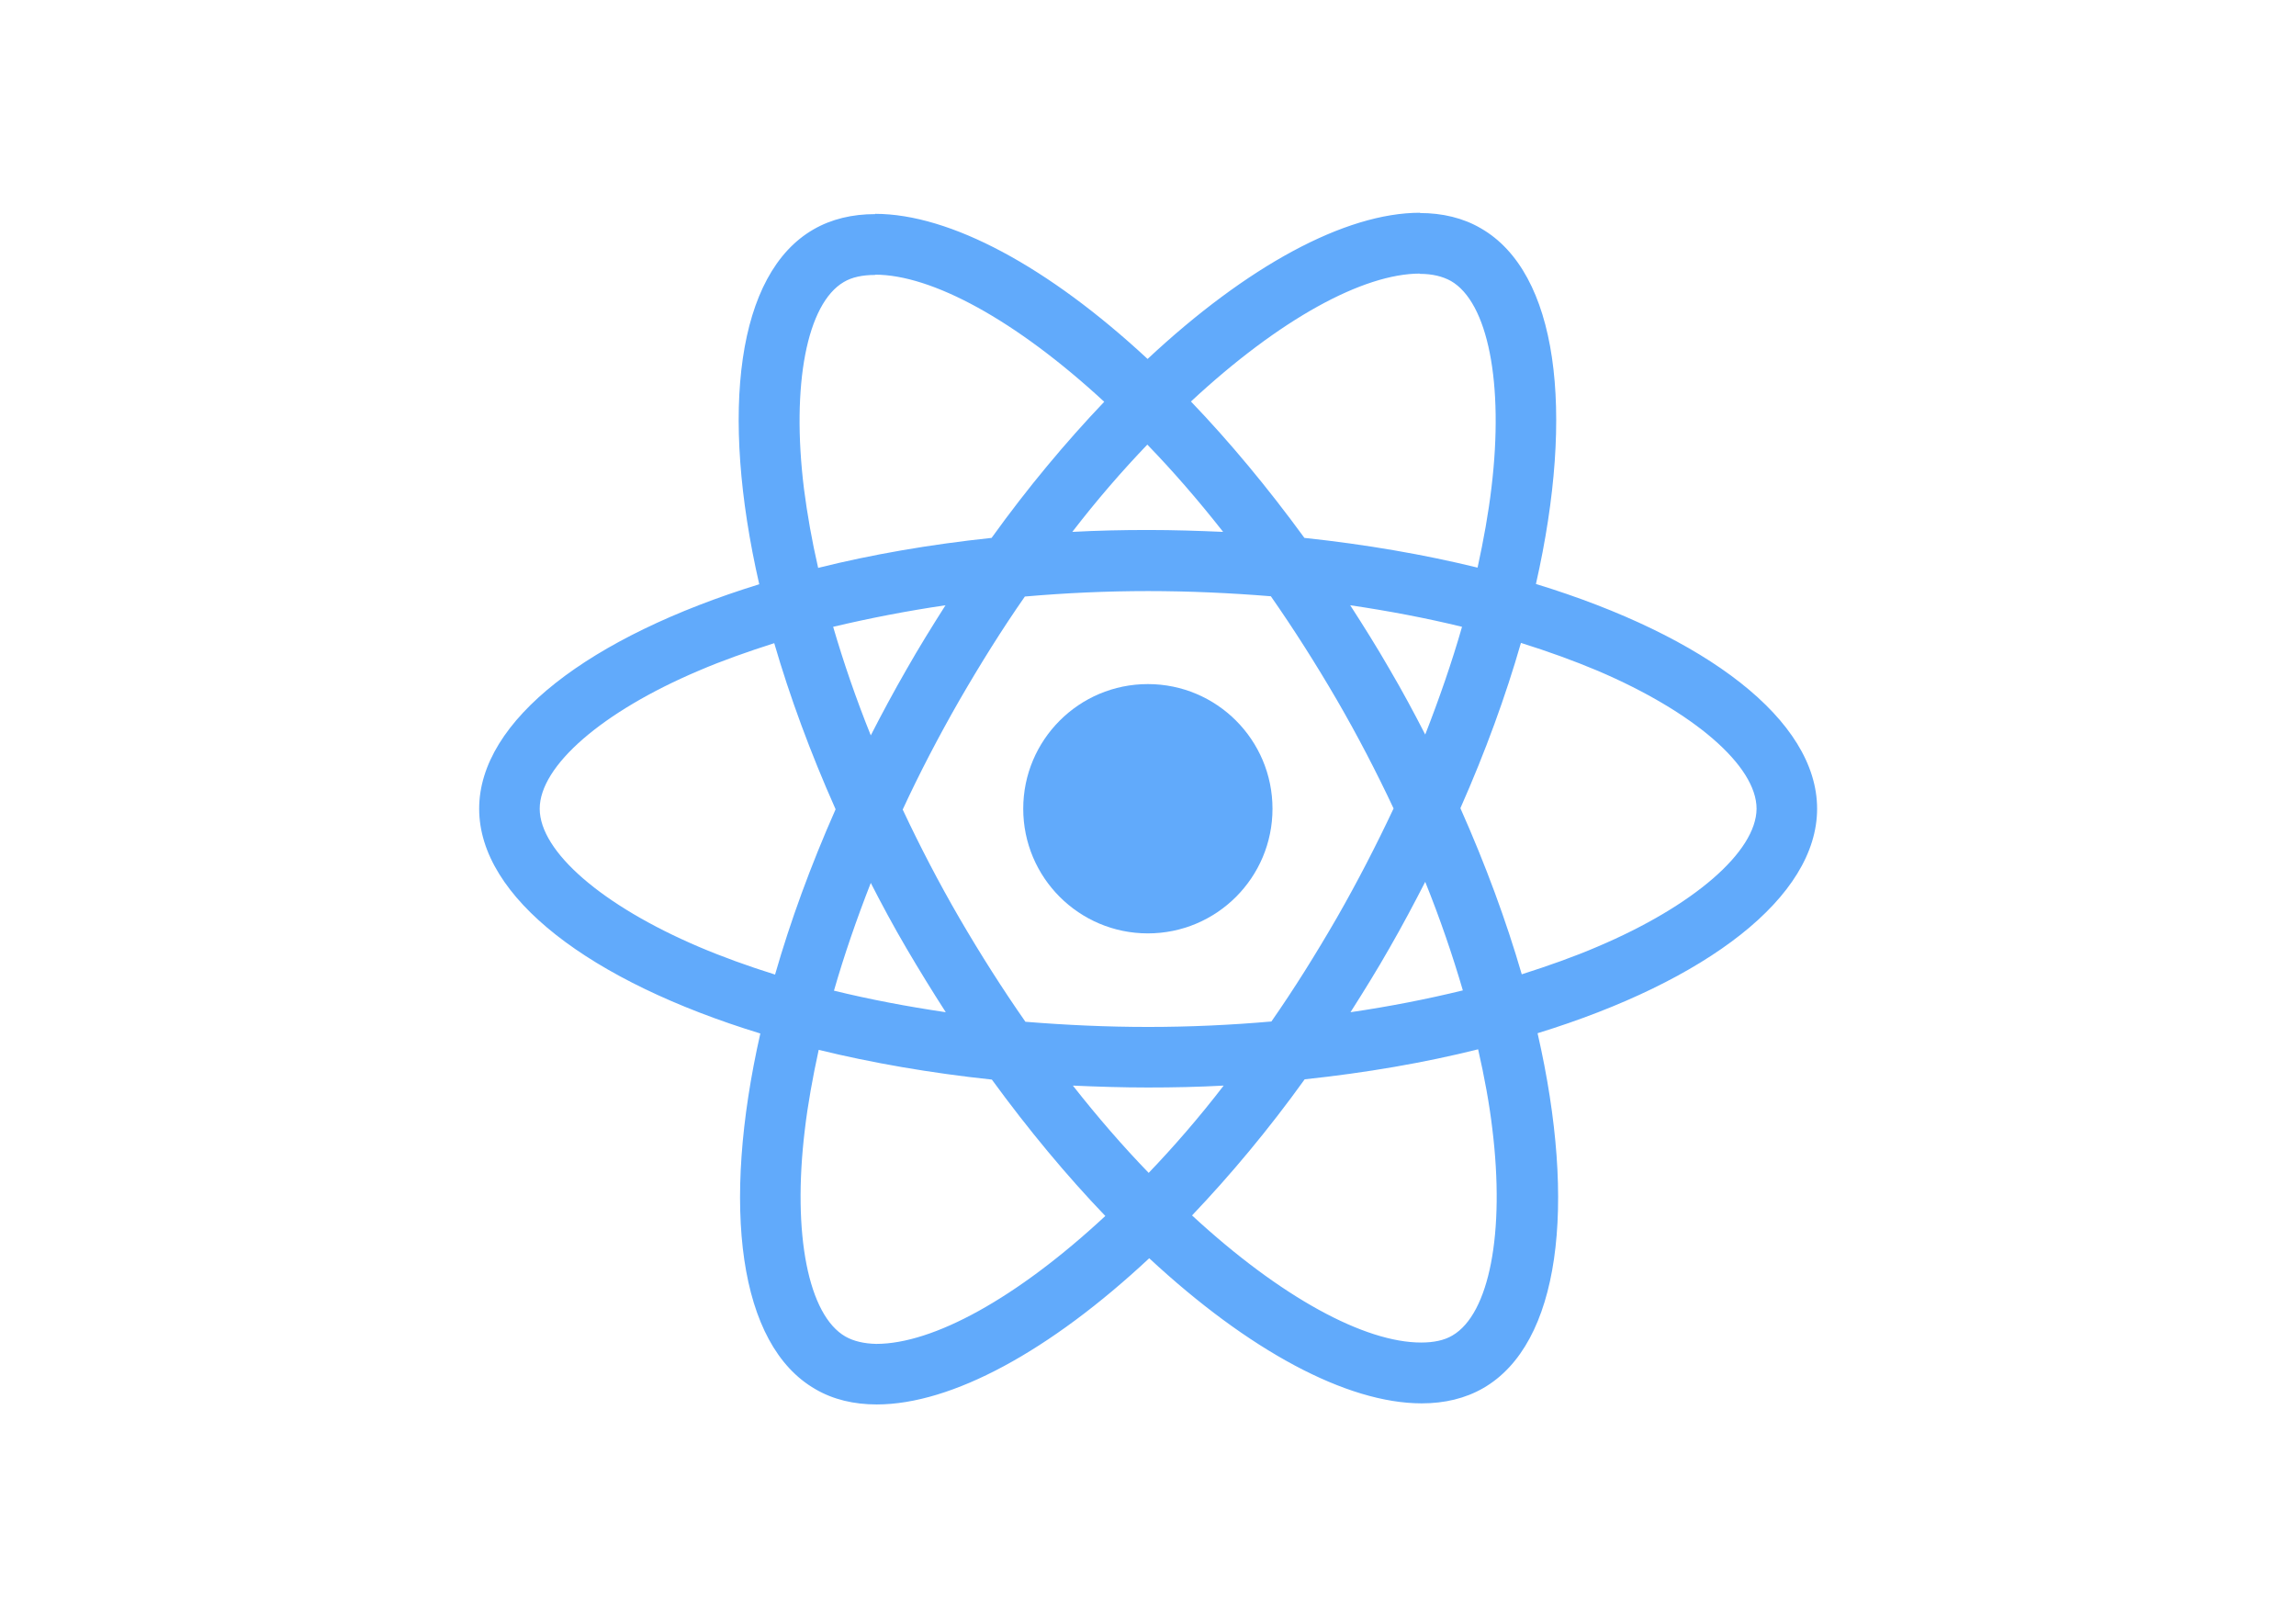
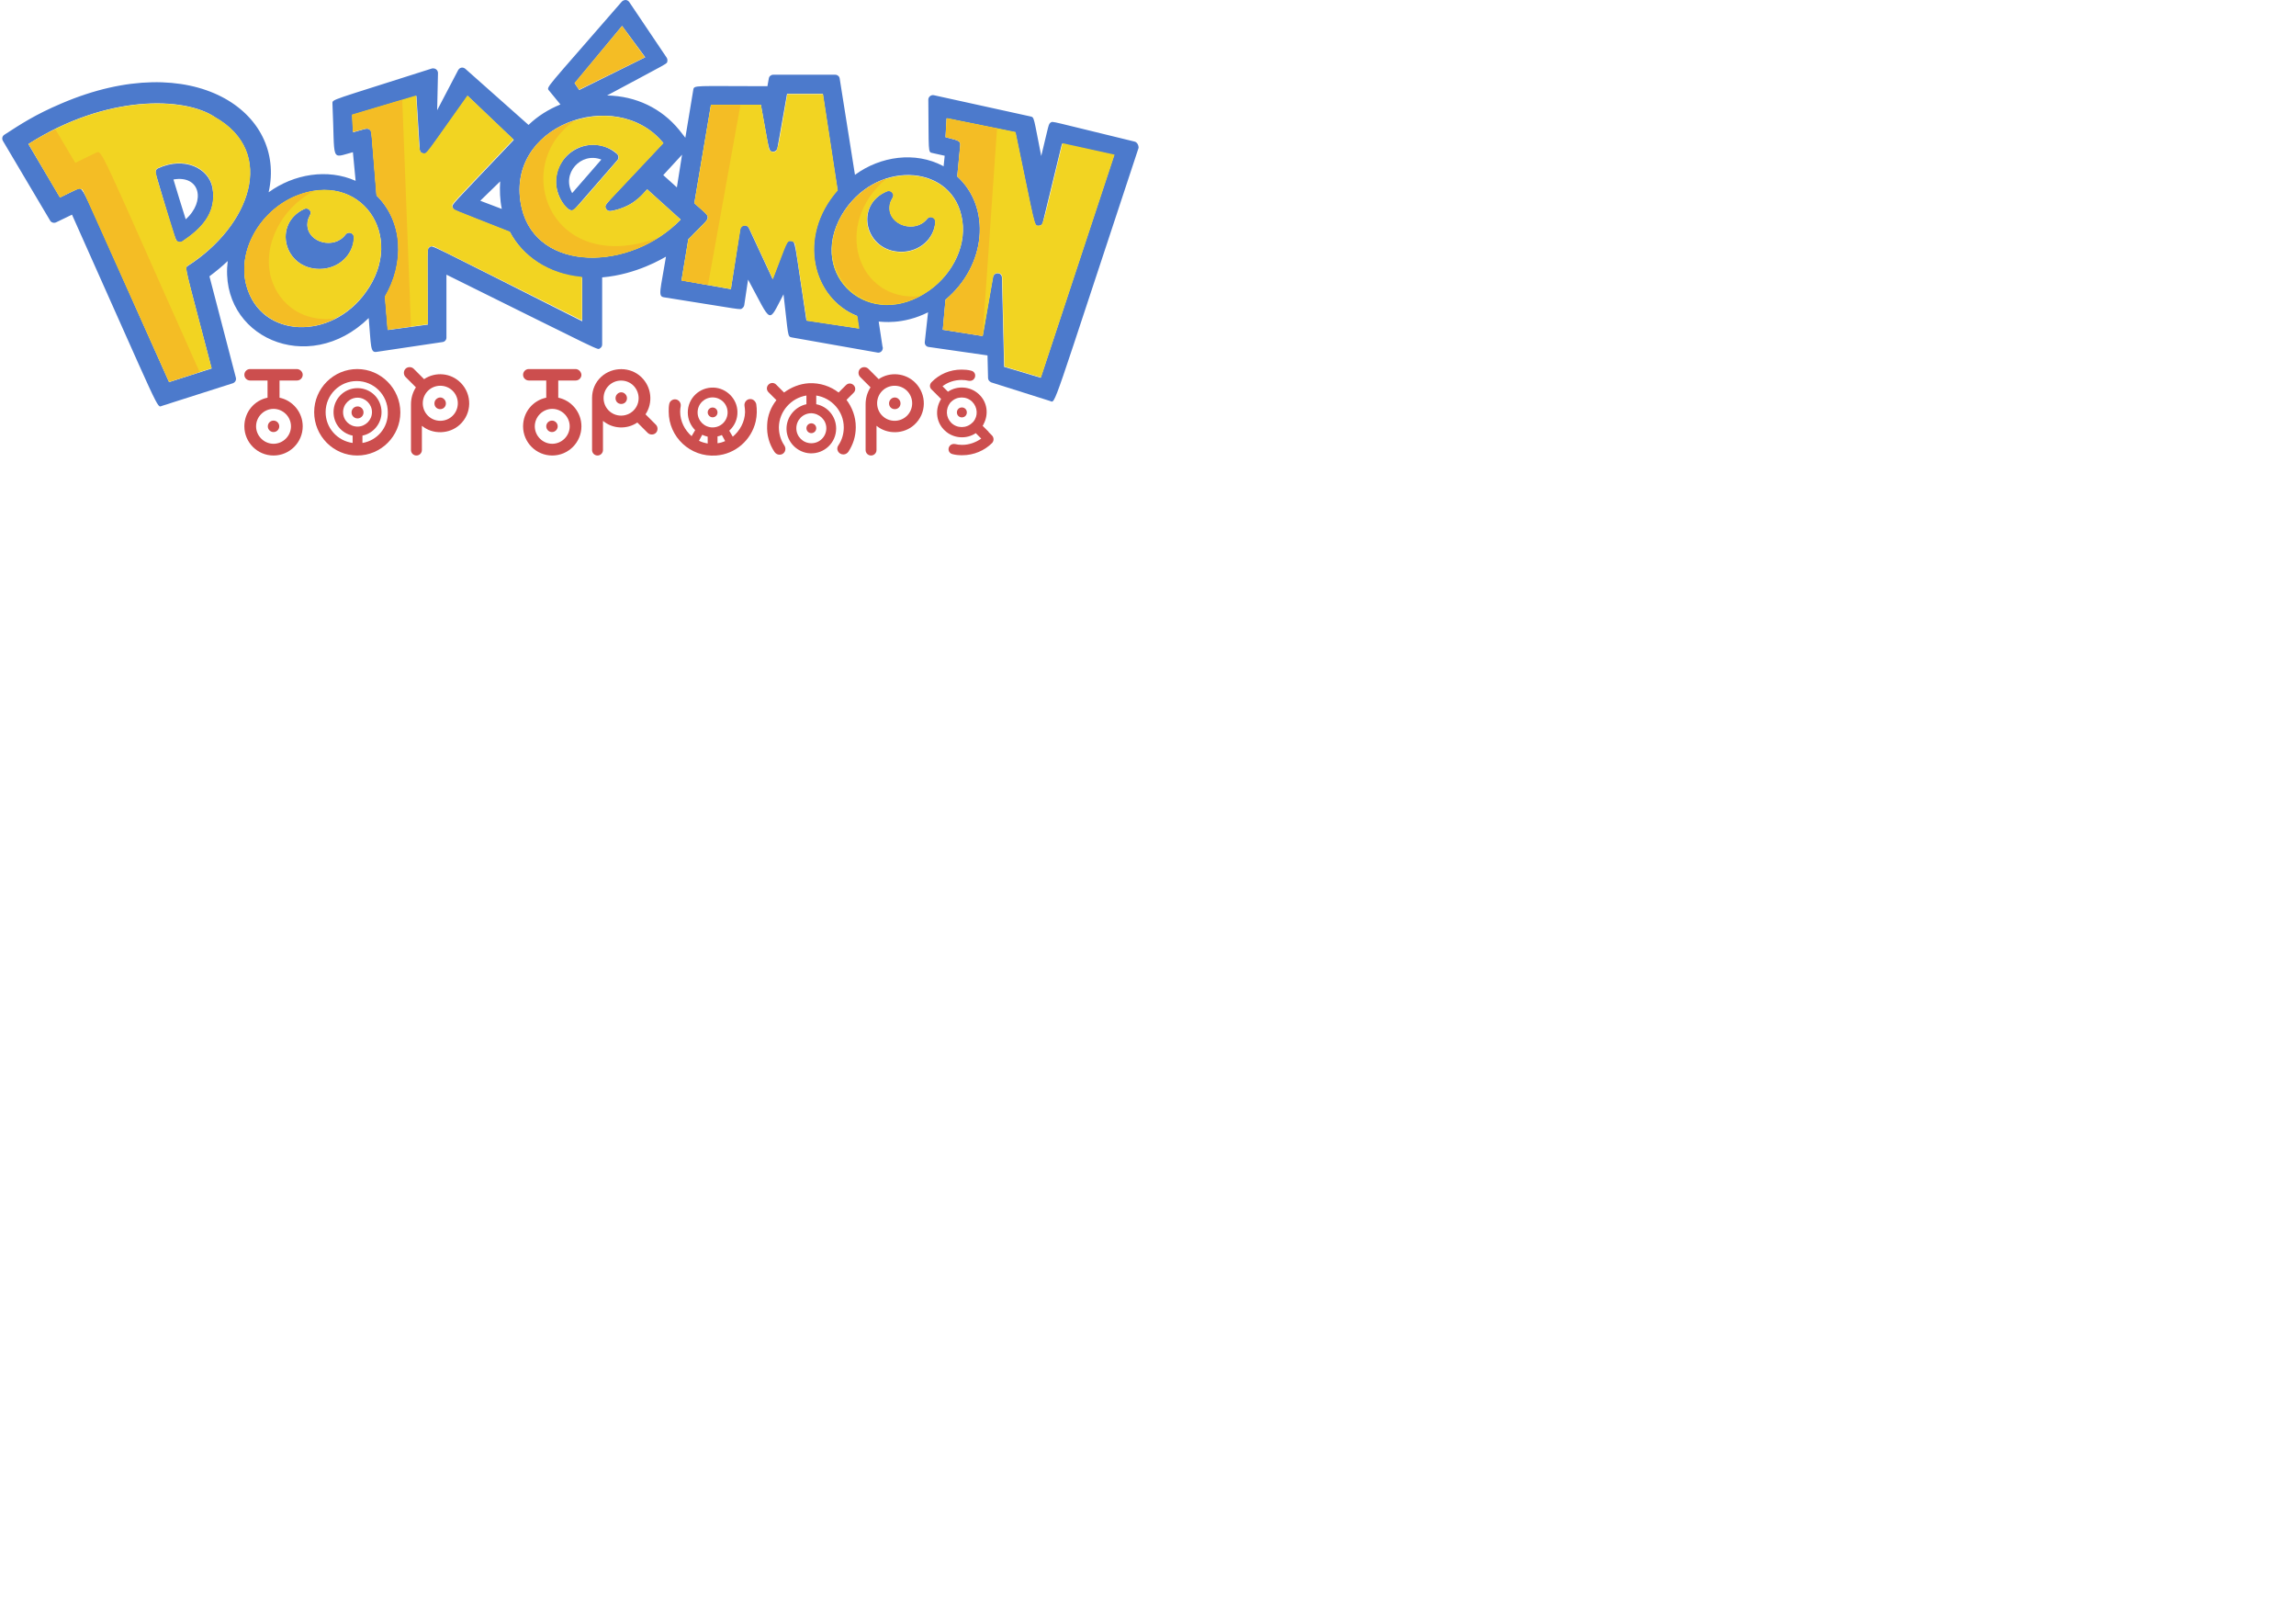
<svg xmlns="http://www.w3.org/2000/svg" viewBox="0 0 841.9 595.3">
-   <g fill="#61AAFB">
-     <path d="M666.3 296.5c0-32.5-40.7-63.3-103.1-82.4 14.4-63.6 8-114.2-20.2-130.4-6.5-3.8-14.1-5.6-22.4-5.6v22.3c4.6 0 8.3.9 11.4 2.6 13.6 7.8 19.5 37.5 14.9 75.7-1.1 9.4-2.9 19.3-5.1 29.4-19.6-4.8-41-8.5-63.5-10.9-13.5-18.5-27.5-35.3-41.6-50 32.6-30.3 63.2-46.9 84-46.9V78c-27.5 0-63.5 19.6-99.9 53.6-36.4-33.8-72.4-53.2-99.9-53.2v22.3c20.7 0 51.4 16.5 84 46.6-14 14.7-28 31.4-41.3 49.9-22.6 2.4-44 6.1-63.6 11-2.3-10-4-19.7-5.2-29-4.7-38.2 1.1-67.9 14.6-75.8 3-1.8 6.9-2.6 11.5-2.6V78.5c-8.4 0-16 1.8-22.6 5.6-28.1 16.2-34.4 66.7-19.9 130.1-62.2 19.2-102.7 49.9-102.7 82.3 0 32.5 40.7 63.3 103.1 82.4-14.4 63.6-8 114.2 20.2 130.4 6.5 3.8 14.1 5.6 22.5 5.6 27.5 0 63.5-19.6 99.9-53.6 36.4 33.8 72.4 53.2 99.9 53.2 8.4 0 16-1.8 22.6-5.6 28.1-16.2 34.4-66.7 19.9-130.1 62-19.1 102.5-49.9 102.5-82.3zm-130.2-66.7c-3.7 12.9-8.3 26.2-13.5 39.5-4.1-8-8.4-16-13.1-24-4.6-8-9.5-15.8-14.4-23.4 14.2 2.1 27.9 4.7 41 7.9zm-45.8 106.5c-7.8 13.5-15.8 26.3-24.1 38.2-14.9 1.3-30 2-45.2 2-15.1 0-30.2-.7-45-1.9-8.3-11.9-16.4-24.6-24.2-38-7.6-13.1-14.5-26.4-20.8-39.8 6.2-13.4 13.2-26.8 20.7-39.9 7.8-13.5 15.8-26.3 24.1-38.2 14.9-1.3 30-2 45.2-2 15.1 0 30.2.7 45 1.9 8.3 11.9 16.4 24.6 24.2 38 7.6 13.1 14.5 26.4 20.8 39.8-6.3 13.4-13.2 26.8-20.7 39.9zm32.3-13c5.4 13.4 10 26.8 13.8 39.8-13.1 3.2-26.9 5.9-41.2 8 4.9-7.7 9.8-15.6 14.4-23.7 4.6-8 8.9-16.1 13-24.1zM421.2 430c-9.3-9.6-18.6-20.3-27.8-32 9 .4 18.2.7 27.5.7 9.4 0 18.7-.2 27.8-.7-9 11.7-18.3 22.4-27.5 32zm-74.4-58.9c-14.2-2.1-27.9-4.7-41-7.9 3.7-12.9 8.3-26.2 13.5-39.5 4.1 8 8.4 16 13.1 24 4.7 8 9.5 15.8 14.4 23.4zM420.7 163c9.3 9.6 18.6 20.3 27.8 32-9-.4-18.2-.7-27.5-.7-9.4 0-18.7.2-27.8.7 9-11.7 18.3-22.4 27.5-32zm-74 58.9c-4.9 7.7-9.8 15.6-14.4 23.7-4.6 8-8.9 16-13 24-5.4-13.4-10-26.8-13.8-39.8 13.1-3.1 26.9-5.8 41.2-7.9zm-90.5 125.2c-35.4-15.1-58.3-34.9-58.3-50.6 0-15.7 22.9-35.6 58.3-50.6 8.6-3.7 18-7 27.7-10.1 5.7 19.6 13.2 40 22.5 60.9-9.2 20.8-16.6 41.1-22.2 60.6-9.9-3.1-19.3-6.5-28-10.2zM310 490c-13.6-7.8-19.5-37.5-14.9-75.7 1.1-9.4 2.9-19.3 5.1-29.4 19.6 4.8 41 8.5 63.5 10.9 13.5 18.5 27.5 35.3 41.6 50-32.6 30.3-63.2 46.9-84 46.9-4.5-.1-8.3-1-11.3-2.7zm237.2-76.2c4.7 38.2-1.1 67.9-14.6 75.8-3 1.8-6.9 2.6-11.5 2.6-20.7 0-51.4-16.5-84-46.6 14-14.7 28-31.4 41.3-49.9 22.6-2.4 44-6.1 63.6-11 2.3 10.1 4.1 19.8 5.2 29.1zm38.5-66.7c-8.6 3.7-18 7-27.7 10.1-5.7-19.6-13.2-40-22.5-60.9 9.2-20.8 16.6-41.1 22.2-60.6 9.9 3.1 19.3 6.5 28.1 10.2 35.4 15.1 58.3 34.9 58.3 50.6-.1 15.7-23 35.6-58.4 50.6zM320.8 78.4z" />
-     <circle cx="420.9" cy="296.5" r="45.7" />
-     <path d="M520.5 78.1z" />
-   </g>
+   <svg width="418" height="196" viewBox="0 0 418 196" fill="none">
+     <path d="M58 61.7C57.2 62 56.9 62.9 57.1 63.7C64.5 88.9 64.4 88.3 65.4 88.7C65.9 88.9 66.5 88.8 66.9 88.5C73.3 84.2 79.7 78.4 77.9 68.8C76.5 61.6 67.5 57.3 58 61.7ZM68.1 80.4C64.8 69.6 66.7 76.2 63.6 65.8C73.4 64.1 75.5 73.8 68.1 80.4Z" fill="#4C7ACC" />
+     <path d="M226.2 56.4C217.2 48.6 203.4 55.6 203.9 67.3C204.2 72.7 208.7 79 210.8 76.6L226.3 58.8C227 58.1 226.9 57 226.2 56.4ZM209.8 70.8C205.8 63.6 213 55.6 220.5 58.5L209.8 70.8Z" fill="#4C7ACC" />
+     <path d="M340 80.2C335.7 85.7 325.9 82.7 326.2 75.9C326.3 72.8 328.5 72.2 327.2 70.6C326.7 70 326 69.8 325.3 70.1C313.1 75.1 317.2 92.3 330.5 92.3C337.2 92.3 342.6 87.5 343 81.2C343.1 79.7 341 78.9 340 80.2Z" fill="#4C7ACC" />
+     <path d="M126.7 86C122.6 91.6 112.7 89 112.7 82.3C112.7 79.2 114.8 78.5 113.5 77C113 76.4 112.2 76.3 111.6 76.6C99.9 82 104.1 98.6 117.2 98.6C124.1 98.6 129.6 93.5 129.8 87C129.8 85.4 127.7 84.7 126.7 86Z" fill="#4C7ACC" />
+     <path d="M416 51.9C384.6 44.3 386.2 44.4 385.3 44.9C384.4 45.5 384.6 45.7 381.8 57.2C379 43.1 379.3 43 377.9 42.7L342.4 34.9C341.4 34.7 340.4 35.5 340.4 36.5C340.6 55.8 340.2 55.8 341.9 56.1L346.4 57.1L346 61C345.9 60.9 345.9 60.9 345.7 60.8C335.6 55.5 322.9 57.2 313.5 64.1L307.9 28.8C307.8 28 307.1 27.4 306.3 27.4H283.5C282.7 27.4 282 28 281.9 28.8L281.4 31.6C254.3 31.6 254.5 31.1 254.2 33L251.3 50.5L249.1 47.7C242.6 39.7 233.2 35.2 222.6 35C245.5 22.7 244.5 23.5 244.7 22.5C244.8 22 244.7 21.6 244.5 21.2L230.7 0.7C230.4 0.3 229.9 0 229.4 0C228.9 0 228.4 0.2 228 0.6C199.5 33.5 200.2 31.8 201.4 33.3L205.5 38.3C201.1 40.1 197.1 42.6 193.8 45.8L170.6 25.2C170.2 24.9 169.7 24.7 169.2 24.8C168.7 24.9 168.3 25.2 168 25.7L160.3 40.4L160.6 26.8C160.6 26.3 160.4 25.8 159.9 25.4C159.5 25.1 158.9 25 158.4 25.1C120.6 37.2 121.9 36.3 121.9 38C122.9 59.8 121 58 129.4 55.8L130.4 66.3C120.1 61.7 107.7 63.8 98.5 70.5C105.2 41 70.8 17.3 22.6 37.9C12.7 42.1 7.5 45.6 1.6 49.4C0.8 49.9 0.6 50.9 1.1 51.7C18.3 80.8 17.3 79 18.4 80.9C18.8 81.6 19.8 81.9 20.6 81.5L26.4 78.7C59.6 152.9 57.4 149.4 59.4 148.8L85.4 140.5C86.2 140.2 86.7 139.4 86.5 138.5L76.8 101.3C79.2 99.5 81.4 97.7 83.5 95.7C80.1 123.4 113 138.3 135.2 116.6C136.1 126.8 135.7 129.4 138.1 129L162.3 125.4C163.1 125.3 163.7 124.6 163.7 123.8V100.7C222.7 129.9 218.9 128.3 220 127.7C220.5 127.4 220.8 126.9 220.8 126.3V101.7C233.6 100.6 243.2 94.6 244.2 94.1C242.2 106.4 241.1 108.7 243.5 109C272.7 113.6 271.3 113.7 272.2 113C272.6 112.7 272.8 112.3 272.9 111.9L274.3 102.5C283.2 118.9 281.5 118.9 287.3 107.9C289.1 123.1 288.7 123.4 290.3 123.7C290.5 123.7 321.7 129.3 322 129.3C323 129.3 323.7 128.5 323.7 127.6C323.7 127.4 323.7 127.2 323.6 127.1L322.2 117.9C323.2 117.9 330.9 119.2 340.3 114.5L339.1 125.4C339 126.3 339.6 127.1 340.5 127.2L362.1 130.3L362.3 138.6C362.3 139.3 362.8 139.9 363.5 140.2L385 147C387.2 147.7 385 152.3 417.5 54.2C417.5 53.1 416.9 52.1 416 51.9ZM250.1 56.7L248.2 68.7L243.2 64.2L250.1 56.7ZM228.1 9.5L236.6 21L212.4 33L210.7 30.5L228.1 9.5ZM69 97.4C67.6 98.3 67.5 96.4 77.6 135.1L62 140.1C29.4 67.3 30.7 68.2 28.4 69.3C27.1 69.9 26.3 70.3 22 72.4L10.4 52.8C39.1 34.5 67.6 35.5 78.6 42.8C78.6 42.8 78.7 42.8 78.7 42.9C101.8 55.9 91.4 83 69 97.4ZM134.1 107.2C121.5 124.9 95.8 124.2 90.4 104.9C86.9 92.5 94.9 77.7 108.2 72C132.1 61.9 149.2 86.5 134.1 107.2ZM157.6 90.6C156.5 91.3 156.8 89.8 156.9 119L142.2 121L141.2 108.8C148.4 96.5 147.9 81.4 138.1 71.7C136.1 47.8 136.5 48.2 135.5 47.5C134.5 46.8 133.7 47.4 129.5 48.5L129.2 42.2L152.7 35.2L153.9 54.8C154 56.4 156 56.9 156.9 55.7L171.5 35.2L188.4 51.3C164.7 76.3 165.7 74.8 166 76C166.1 76.5 166.5 77 167 77.2L187 85.1C191.6 93.9 201.1 100.6 213.5 101.8V117.8C155.1 88.4 158.7 89.9 157.6 90.6ZM184 76.6L176.1 73.6L183.4 66.5C183.2 69.7 183.3 73.2 184 76.6ZM191.3 76.3C184.2 46.1 225.8 31.1 243.2 52.4C221 76.1 221.4 75 222.2 76.5C222.9 77.8 224.2 77.3 225.7 77C228.9 76.2 231.8 74.7 233.7 73L233.9 72.9C235 72 236 70.9 237.3 69.4L249.6 80.5C231.3 99.3 197 100.2 191.3 76.3ZM295.7 117.5C291.2 87.9 291.8 88.5 290 88.3C288.3 88.1 288.5 88.6 283.3 102.3L274.6 83.6C273.9 82.1 271.7 82.4 271.4 84L268 106L249.9 102.8L252.4 87.7C253.1 87.1 253.8 86.4 254.4 85.7C261.2 78.7 261.2 80.5 254.6 74.5L260.7 38.4H279C282.1 55.1 281.7 55.6 283.5 55.6C284.3 55.6 285 55 285.1 54.2L288.6 34.4H301.7L307.1 69.7C292.1 86.7 297.9 109.3 314.2 115.8L314.9 120.4L295.7 117.5ZM340.8 106.4C319.1 121.8 295.8 101.2 308.6 78.9C320.4 58.7 348.1 59.8 352.5 78.9C355 89.2 349.6 100.2 340.8 106.4ZM381.6 138.5L368.2 134.5L367.4 101.8C367.4 100.9 366.7 100.2 365.9 100.2C365.1 100.1 364.3 100.7 364.1 101.6L360.3 123.2L345.7 120.9L346.7 109.9C361.8 97.2 363.4 76 351 64.7L352.1 53.2C352.3 51.4 350.6 51.4 346.7 50.3L347.1 43.4L372.3 48.5C379.7 83.8 379 82.7 380.8 82.8C381.5 82.8 382.3 82.3 382.4 81.5L389.4 52.7L408.5 56.9L381.6 138.5Z" fill="#4C7ACC" />
+     <path d="M236.5 21L228.1 9.5L210.7 30.4L212.3 32.9L236.5 21Z" fill="#F4BD25" />
+     <path d="M233.7 73C231 75.4 227.5 76.7 224 77.4C222.4 77.7 221.4 75.8 222.5 74.6L243.3 52.5C226 31.2 184.3 46.1 191.4 76.4C197 99.9 231.1 99.7 249.6 80.5L237.3 69.4C235.6 71.3 234.7 72.1 233.7 73ZM208.4 76.6C199.3 68.4 205.1 53.1 217.5 53.1C222.1 53.1 228.6 56.3 226.5 58.7C210.5 77 210.2 78.3 208.4 76.6Z" fill="#F2D422" />
+     <path d="M210.9 44.1C196.5 48.6 187.8 61.1 191.3 76.3C196.1 96.4 221.9 99.3 241.1 87.3C201.4 101.5 186.9 60.4 210.9 44.1Z" fill="#F4BD25" />
+     <path d="M307.2 69.8L301.8 34.5H288.7C285 55.4 285.4 55.7 283.5 55.7C282.7 55.7 282 55.1 281.9 54.3L279 38.4H260.7L254.6 74.5C261.3 80.5 261.2 78.7 254.4 85.7C253.7 86.4 253.1 87 252.4 87.7L249.9 102.8L268 106L271.5 84.1C271.8 82.5 274 82.2 274.7 83.7L283.4 102.4C288.7 88.8 288.4 88.3 290.1 88.4C290.9 88.5 291.5 89.1 291.6 89.8L295.8 117.6L315.1 120.5L314.4 115.9C298.2 109.4 292.1 87 307.2 69.8Z" fill="#F2D422" />
+     <path d="M259.6 104.5L271.5 38.5H260.8L254.7 74.6C261.4 80.6 261.3 78.8 254.5 85.8C253.8 86.5 253.2 87.1 252.5 87.8L250 102.9L259.6 104.5Z" fill="#F4BD25" />
+     <path d="M380.9 82.7C379.1 82.7 379.8 83.7 372.4 48.4L347.2 43.3L346.8 50.2C350.6 51.2 352.4 51.3 352.2 53.1L351.1 64.6C363.6 76 361.8 97.2 346.8 109.8L345.8 120.8L360.4 123.1L364.2 101.5C364.5 99.5 367.5 99.7 367.5 101.7L368.3 134.4L381.7 138.4L408.7 56.7L389.6 52.5C382.1 83.1 382.7 82.7 380.9 82.7Z" fill="#F2D422" />
+     <path d="M347.1 43.4L346.7 50.3C350.5 51.3 352.3 51.4 352.1 53.2L351 64.7C363.5 76.1 361.7 97.3 346.7 109.9L345.7 120.9L360.3 123.2L365.6 47.1L347.1 43.4Z" fill="#F4BD25" />
+     <path d="M352.5 79C348.1 59.9 320.4 58.8 308.6 79C295.8 101.3 319.1 121.9 340.8 106.5C349.6 100.2 355 89.2 352.5 79ZM329.9 92.4C316.8 91.8 313.3 75.1 325.2 70.2C325.9 69.9 326.7 70.1 327.1 70.7C328.4 72.3 326.2 72.9 326.1 76C325.8 82.7 335.6 85.7 339.9 80.3C340.9 79 343 79.8 342.9 81.4C342.6 88 336.7 92.7 329.9 92.4Z" fill="#F2D422" />
+     <path d="M186.9 84.9C165.4 76.4 166.2 77 165.9 75.8C165.6 74.6 164.5 76.2 188.3 51.1L171.4 35C155.8 56.9 156.5 56.6 155 56.1C153.5 55.7 153.9 56.2 152.6 35L129.1 42L129.4 48.3L134.1 47.1C135.1 46.8 136.1 47.5 136.2 48.6L138.1 71.6C148 81.4 148.3 96.6 141.2 108.7L142.2 120.9L156.9 118.9C156.8 89.7 156.5 91.2 157.6 90.5C158.1 90.2 158.7 90.2 159.2 90.4L213.4 117.5V101.5C201 100.4 191.6 93.8 186.9 84.9Z" fill="#F2D422" />
+     <path d="M147.5 36.6L129.1 42.1L129.4 48.4C133.7 47.3 134.5 46.8 135.4 47.4C136.4 48.1 136 47.7 138 71.6C147.9 81.4 148.2 96.6 141.1 108.7L142.1 120.9L150.7 119.7L147.5 36.6Z" fill="#F4BD25" />
+     <path d="M78.8 42.9C78.7 42.9 78.7 42.8 78.8 42.9C67.7 35.6 39.2 34.5 10.5 52.8L22 72.4C28.1 69.4 29.8 68.2 30.6 70.1L62 140L77.6 135C67.6 96.6 67.6 98.3 69 97.3C91.5 82.9 101.8 55.9 78.8 42.9ZM66.9 88.4C66 89 64.7 88.6 64.4 87.5C56.6 62.3 56.2 62.4 58 61.6C60.5 60.4 63.2 59.8 65.7 59.8C71.9 59.8 76.9 63.4 77.9 68.6C79.6 78.4 73.3 84.1 66.9 88.4Z" fill="#F2D422" />
+     <path d="M35 56.1C33.5 56.8 32.6 57.3 27.6 59.7L20.3 47.4C16.8 49.1 13.5 50.9 10.5 52.8L22 72.4C27.8 69.5 29.7 68.1 30.6 70.1L62 140L73.2 136.4C35.9 53.1 37.6 54.8 35 56.1Z" fill="#F4BD25" />
+     <path d="M108.2 71.9C94.9 77.6 86.9 92.4 90.4 104.8C95.9 124.2 121.6 124.7 134.1 107.1C149.2 86.4 132 61.9 108.2 71.9ZM117.2 98.6C104.1 98.6 99.9 82.1 111.6 76.6C112.3 76.3 113.1 76.5 113.5 77C114.8 78.5 112.7 79.2 112.7 82.3C112.7 89 122.6 91.6 126.7 86C127.7 84.7 129.7 85.4 129.7 87C129.6 93.5 124.1 98.6 117.2 98.6Z" fill="#F2D422" />
+     <path d="M99.4 101.9C96.1 90.1 103.1 76.2 115.2 70C98.5 72.4 86.2 90 90.4 104.8C94.2 118.2 109 124 123.1 116.7C111.6 118.4 102.3 111.9 99.4 101.9Z" fill="#F4BD25" />
+     <path d="M337.2 108.6C314.4 110.7 305 82.3 325 65.5C318.2 67.7 312.4 72.6 308.7 78.9C297.1 99 316.3 119.4 337.2 108.6Z" fill="#F4BD25" />
+     <path d="M108.8 135.3H91.7C90.5 135.3 89.6 136.3 89.6 137.4C89.6 138.6 90.6 139.5 91.7 139.5H98.1V145.8C93.2 146.8 89.6 151.1 89.6 156.3C89.6 162.2 94.4 167 100.3 167C106.2 167 111 162.2 111 156.3C111 151.1 107.3 146.8 102.5 145.8V139.5H108.9C110.1 139.5 111 138.5 111 137.4C111 136.3 110 135.3 108.8 135.3ZM106.7 156.3C106.7 159.8 103.8 162.7 100.3 162.7C96.8 162.7 93.9 159.8 93.9 156.3C93.9 152.8 96.8 149.9 100.3 149.9C103.8 149.9 106.7 152.8 106.7 156.3Z" fill="#CC4E4E" />
+     <path d="M100.3 158.4C101.46 158.4 102.4 157.46 102.4 156.3C102.4 155.14 101.46 154.2 100.3 154.2C99.14 154.2 98.2 155.14 98.2 156.3C98.2 157.46 99.14 158.4 100.3 158.4Z" fill="#CC4E4E" />
+     <path d="M131.1 153.4C132.315 153.4 133.3 152.415 133.3 151.2C133.3 149.985 132.315 149 131.1 149C129.885 149 128.9 149.985 128.9 151.2C128.9 152.415 129.885 153.4 131.1 153.4Z" fill="#CC4E4E" />
+     <path d="M131 135.3C122.3 135.3 115.2 142.4 115.2 151.1C115.2 159.8 122.2 167 131 167C139.7 167 146.8 159.9 146.8 151.2C146.8 142.5 139.7 135.3 131 135.3ZM125.8 151.1C125.8 148.2 128.2 145.8 131.1 145.8C134 145.8 136.4 148.2 136.4 151.1C136.4 154 134 156.4 131.1 156.4C128.2 156.4 125.8 154.1 125.8 151.1ZM132.9 162.4V159.7C136.9 158.9 139.9 155.3 139.9 151.1C139.9 146.2 136 142.3 131.1 142.3C126.2 142.3 122.3 146.2 122.3 151.1C122.3 155.4 125.3 158.9 129.3 159.7V162.4C123.7 161.6 119.4 156.9 119.4 151.1C119.4 144.8 124.5 139.7 130.8 139.7C137.1 139.7 142.2 144.8 142.2 151.1C142.4 156.8 138.3 161.5 132.9 162.4Z" fill="#CC4E4E" />
+     <path d="M155.5 139L151.7 135.2C150.9 134.4 149.5 134.4 148.7 135.2C147.9 136 147.9 137.4 148.7 138.2L152.5 142C151.3 143.9 150.7 146 150.7 148.2V165C150.7 166.1 151.6 167 152.7 167C153.8 167 154.7 166.1 154.7 165V156.1C158.7 159.4 164.8 159.2 168.6 155.7C173.1 151.6 173.2 144.6 168.9 140.3C165.3 136.7 159.7 136.2 155.5 139ZM166 152.4C163.5 154.9 159.4 154.9 156.9 152.4C154.4 149.9 154.4 145.8 156.9 143.3C159.4 140.8 163.5 140.8 166 143.3C168.5 145.8 168.5 149.9 166 152.4Z" fill="#CC4E4E" />
+     <path d="M159.9 146.4C159.1 147.2 159.1 148.6 159.9 149.4C160.7 150.2 162.1 150.2 162.9 149.4C163.7 148.6 163.7 147.2 162.9 146.4C162.1 145.5 160.8 145.5 159.9 146.4Z" fill="#CC4E4E" />
+     <path d="M211 135.3H193.9C192.7 135.3 191.8 136.3 191.8 137.4C191.8 138.6 192.8 139.5 193.9 139.5H200.3V145.8C195.4 146.8 191.8 151.1 191.8 156.3C191.8 162.2 196.6 167 202.5 167C208.4 167 213.2 162.2 213.2 156.3C213.2 151.1 209.5 146.8 204.7 145.8V139.5H211.1C212.3 139.5 213.2 138.5 213.2 137.4C213.1 136.3 212.2 135.3 211 135.3ZM208.9 156.3C208.9 159.8 206 162.7 202.5 162.7C199 162.7 196.1 159.8 196.1 156.3C196.1 152.8 199 149.9 202.5 149.9C206 149.9 208.9 152.8 208.9 156.3Z" fill="#CC4E4E" />
+     <path d="M200.3 156.3C200.3 157.5 201.3 158.4 202.4 158.4C203.6 158.4 204.5 157.4 204.5 156.3C204.5 155.1 203.5 154.2 202.4 154.2C201.3 154.2 200.3 155.1 200.3 156.3Z" fill="#CC4E4E" />
+     <path d="M236.7 151.9C239.5 147.7 239 141.9 235.1 138.2C231.1 134.4 224.6 134.4 220.5 138.1C218.2 140.2 217.1 143 217.1 145.9V165C217.1 166.1 218 167 219.1 167C220.2 167 221.1 166.1 221.1 165V154.3C224.7 157.3 229.9 157.5 233.7 154.9L237.5 158.7C238.3 159.5 239.7 159.5 240.5 158.7C241.3 157.9 241.3 156.5 240.5 155.7L236.7 151.9ZM232.3 150.5C229.8 153 225.7 153 223.2 150.5C220.7 148 220.7 143.9 223.2 141.4C225.7 138.9 229.8 138.9 232.3 141.4C234.8 144 234.8 148 232.3 150.5Z" fill="#CC4E4E" />
+     <path d="M226.3 144.5C225.5 145.3 225.5 146.7 226.3 147.5C227.1 148.3 228.5 148.3 229.3 147.5C230.1 146.7 230.1 145.3 229.3 144.5C228.5 143.6 227.1 143.6 226.3 144.5Z" fill="#CC4E4E" />
+     <path d="M261.3 153C262.3 153 263.1 152.2 263.1 151.2C263.1 150.2 262.3 149.4 261.3 149.4C260.3 149.4 259.5 150.2 259.5 151.2C259.5 152.1 260.3 153 261.3 153Z" fill="#CC4E4E" />
+     <path d="M275.1 146.3C273.8 146.3 272.8 147.5 273 148.8C273.1 149.5 273.2 150.3 273.2 151.1C273.1 154.7 271.3 157.9 268.7 160.1L267.4 157.9C269.3 156.2 270.5 153.7 270.4 150.9C270.3 146.2 266.4 142.3 261.7 142.1C256.5 141.9 252.2 146 252.2 151.2C252.2 153.7 253.2 156 254.9 157.7L253.6 159.9C251.1 157.7 249.4 154.5 249.4 150.9C249.4 150.2 249.5 149.5 249.6 148.9C249.8 147.6 248.8 146.4 247.5 146.4C246.5 146.4 245.6 147.1 245.4 148.1C245.2 149 245.2 149.9 245.2 150.9C245.2 160.2 253.1 167.7 262.6 167C269.6 166.5 275.5 161.4 277.1 154.5C277.6 152.3 277.6 150.1 277.3 148.1C277 147.1 276.2 146.3 275.1 146.3ZM265.9 161.7C265 162.1 264.1 162.4 263.1 162.5V160C263.6 159.9 264.2 159.7 264.7 159.5L265.9 161.7ZM261.3 145.7C264.3 145.7 266.8 148.1 266.8 151.2C266.8 154.2 264.4 156.7 261.3 156.7C258.3 156.7 255.8 154.3 255.8 151.2C255.8 148.1 258.3 145.7 261.3 145.7ZM257.5 159.4C258.1 159.7 258.8 159.9 259.5 160.1V162.6C258.4 162.4 257.3 162.1 256.3 161.6L257.5 159.4Z" fill="#CC4E4E" />
+     <path d="M295.7 157C295.7 158 296.5 158.8 297.5 158.8C298.5 158.8 299.3 158 299.3 157C299.3 156 298.5 155.2 297.5 155.2C296.5 155.2 295.7 156 295.7 157Z" fill="#CC4E4E" />
+     <path d="M313 144C313.8 143.2 313.8 142 313 141.2C312.2 140.4 311 140.4 310.2 141.2L307.5 143.9C304.5 141.6 300.7 140.3 296.6 140.5C293.2 140.7 290.1 142 287.5 143.9L284.6 141C283.8 140.2 282.6 140.2 281.8 141C281 141.8 281 143 281.8 143.8L284.7 146.7C282.7 149.2 281.4 152.4 281.3 155.8C281.1 159.5 282.1 162.9 284 165.7C284.4 166.3 285.1 166.7 285.8 166.7H285.9C287.6 166.7 288.6 164.8 287.6 163.3C286.3 161.4 285.6 159.1 285.6 156.6C285.7 150.8 290.1 145.9 295.7 145V145.1V148.2C291.5 149.1 288.3 152.9 288.4 157.4C288.5 162.1 292.4 166 297.1 166.2C302.3 166.4 306.6 162.3 306.6 157.1C306.6 152.7 303.5 149 299.3 148.2V145.1V145C305 145.9 309.4 150.8 309.4 156.7C309.4 159.1 308.7 161.4 307.4 163.3C306.4 164.7 307.5 166.6 309.2 166.6H309.3C310 166.6 310.7 166.2 311.1 165.6C312.8 163 313.8 160 313.8 156.6C313.8 152.8 312.5 149.4 310.4 146.6L313 144ZM303 157C303 160 300.6 162.5 297.5 162.5C294.5 162.5 292 160.1 292 157C292 154 294.4 151.5 297.5 151.5C300.5 151.6 303 154 303 157Z" fill="#CC4E4E" />
+     <path d="M322.2 139L318.4 135.2C317.6 134.4 316.2 134.4 315.4 135.2C314.6 136 314.6 137.4 315.4 138.2L319.2 142C318 143.9 317.4 146 317.4 148.2V165C317.4 166.1 318.3 167 319.4 167C320.5 167 321.4 166.1 321.4 165V156.1C325.4 159.4 331.5 159.2 335.3 155.7C339.8 151.6 339.9 144.6 335.6 140.3C332 136.7 326.3 136.2 322.2 139ZM332.6 152.4C330.1 154.9 326 154.9 323.5 152.4C321 149.9 321 145.8 323.5 143.3C326 140.8 330.1 140.8 332.6 143.3C335.1 145.8 335.1 149.9 332.6 152.4Z" fill="#CC4E4E" />
+     <path d="M326.6 146.4C325.8 147.2 325.8 148.6 326.6 149.4C327.4 150.2 328.8 150.2 329.6 149.4C330.4 148.6 330.4 147.2 329.6 146.4C328.8 145.5 327.4 145.5 326.6 146.4Z" fill="#CC4E4E" />
+     <path d="M351.4 149.9C350.7 150.6 350.7 151.8 351.4 152.5C352.1 153.2 353.3 153.2 354 152.5C354.7 151.8 354.7 150.6 354 149.9C353.3 149.2 352.1 149.2 351.4 149.9Z" fill="#CC4E4E" />
+     <path d="M363.7 159.6L362.5 158.4C362.5 158.4 362.5 158.4 362.5 158.3L360.3 156.1C360.4 156 360.5 155.8 360.6 155.7C360.6 155.7 360.6 155.7 360.6 155.6C362.6 152 362.1 147.4 358.9 144.5C355.8 141.6 351 141.3 347.6 143.6L345.6 141.6C347.6 140.1 350 139.3 352.6 139.3C353.5 139.3 354.4 139.4 355.2 139.6C355.8 139.7 356.5 139.6 357 139.1C358.1 138 357.6 136.2 356.1 135.9C355 135.6 353.8 135.5 352.6 135.5C348.3 135.5 344.4 137.2 341.6 140.1C340.8 140.9 340.8 142.1 341.6 142.8L343.1 144.3L345.1 146.3C345 146.4 344.9 146.6 344.8 146.7C344.8 146.7 344.8 146.7 344.8 146.8C342.8 150.4 343.3 155 346.5 157.9C349.6 160.8 354.4 161.1 357.8 158.8L359.8 160.8C357.8 162.2 355.4 163.1 352.8 163.1C351.9 163.1 351 163 350.2 162.8C349.6 162.7 348.9 162.8 348.4 163.3C347.3 164.4 347.8 166.2 349.3 166.5C350.4 166.8 351.6 166.9 352.8 166.9C357.1 166.9 361 165.2 363.8 162.4C364.5 161.6 364.5 160.4 363.7 159.6ZM356.9 154.6C356.8 154.7 356.7 154.9 356.5 155C354.4 157.1 350.9 157.1 348.8 155C346.8 153 346.7 149.9 348.4 147.7C348.5 147.6 348.6 147.4 348.8 147.3C350.9 145.2 354.4 145.2 356.5 147.3C358.5 149.3 358.7 152.5 356.9 154.6Z" fill="#CC4E4E" />
+   </svg>
</svg>
